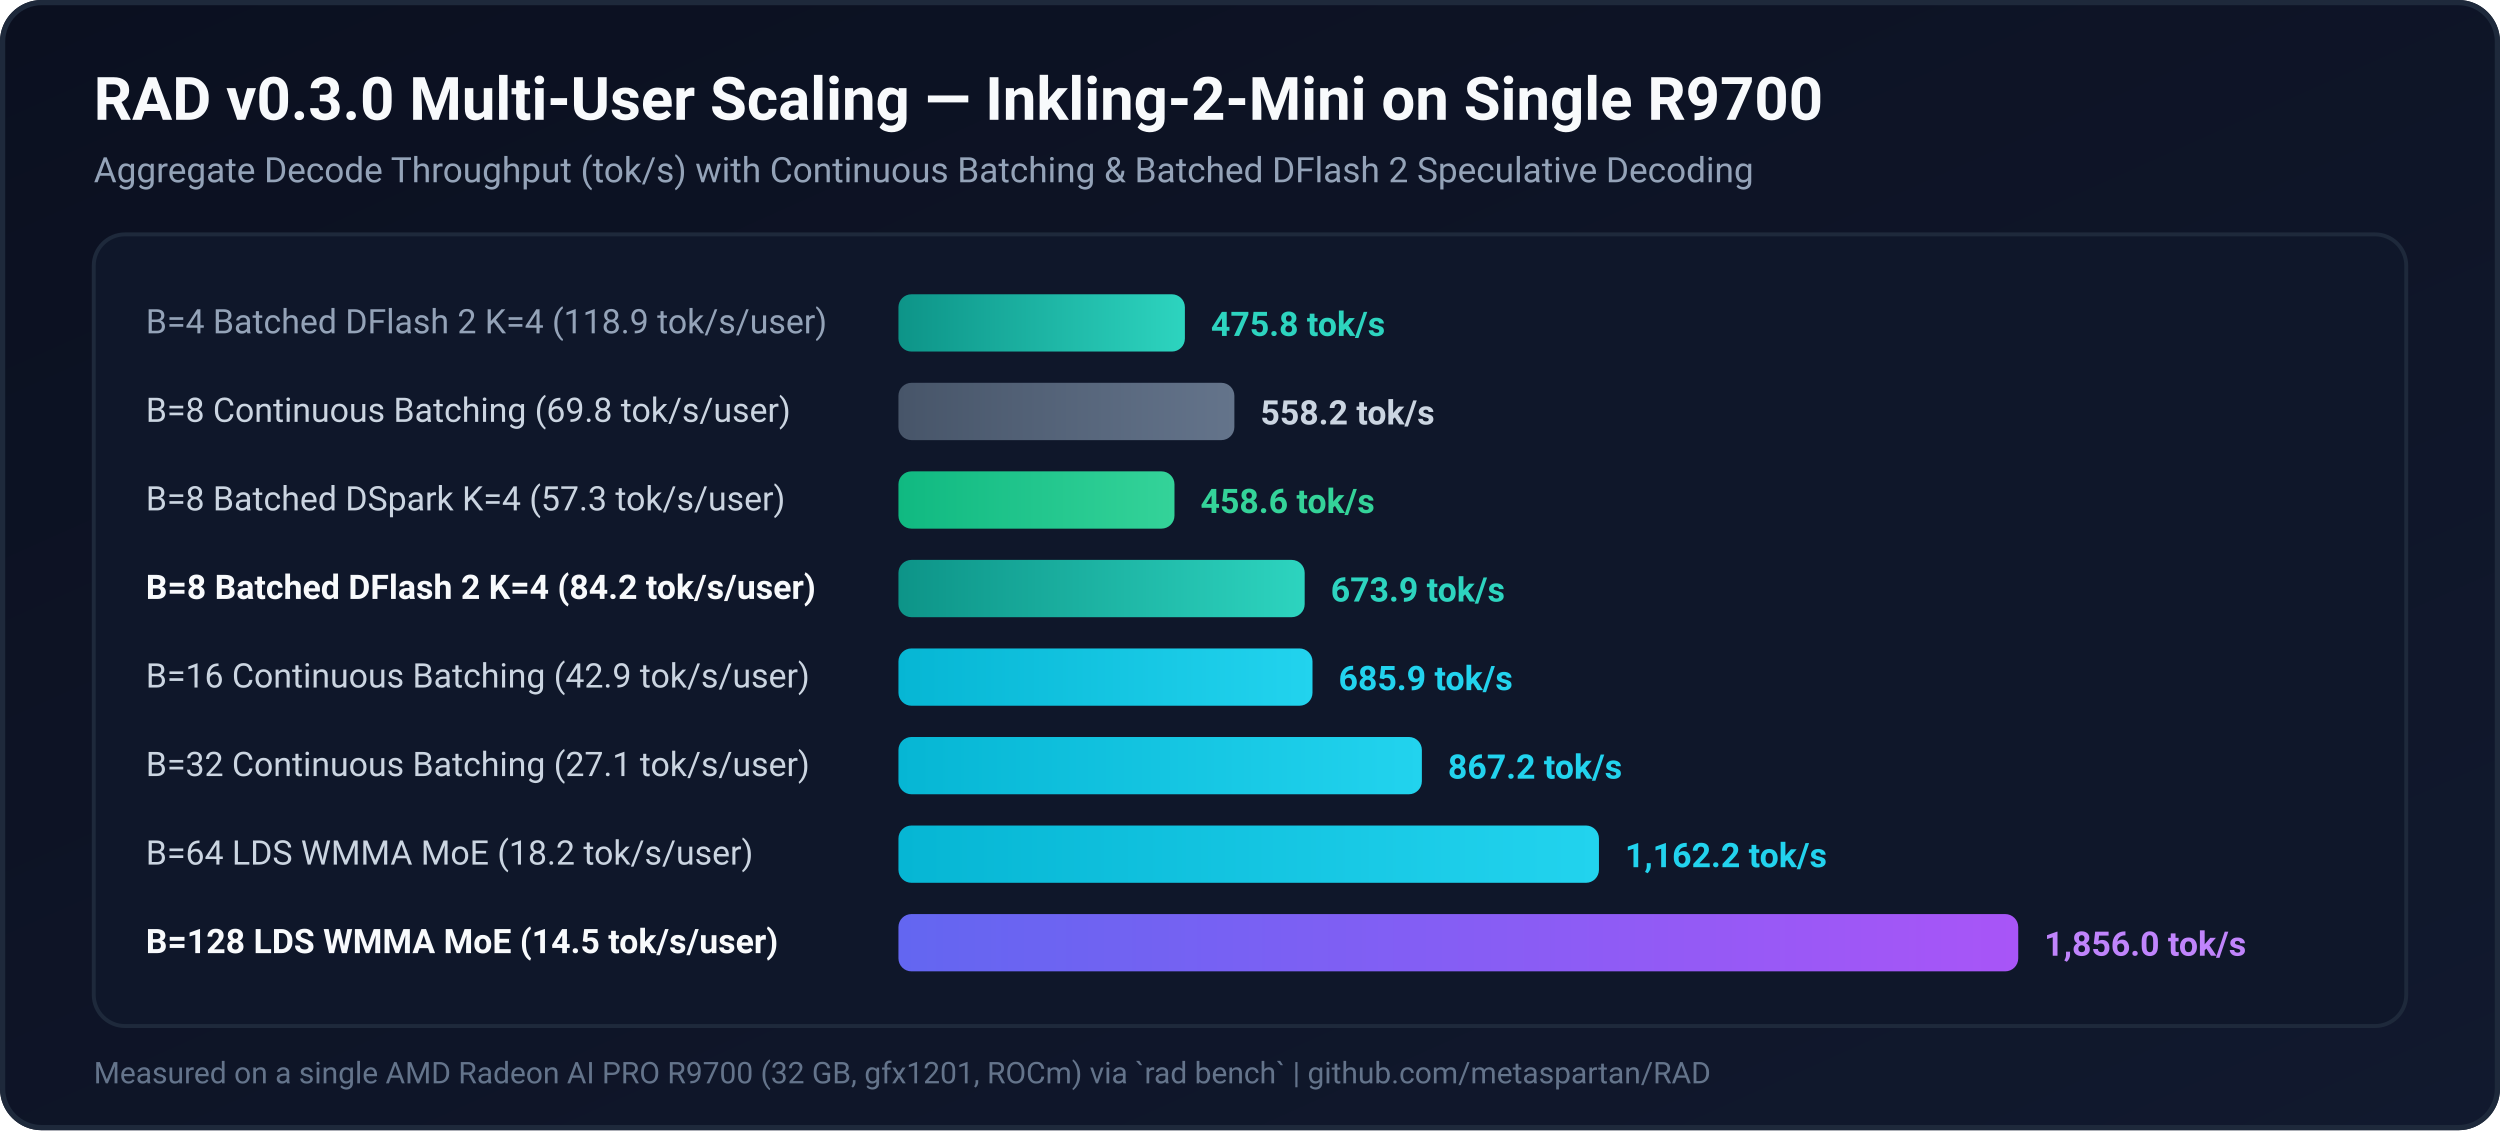
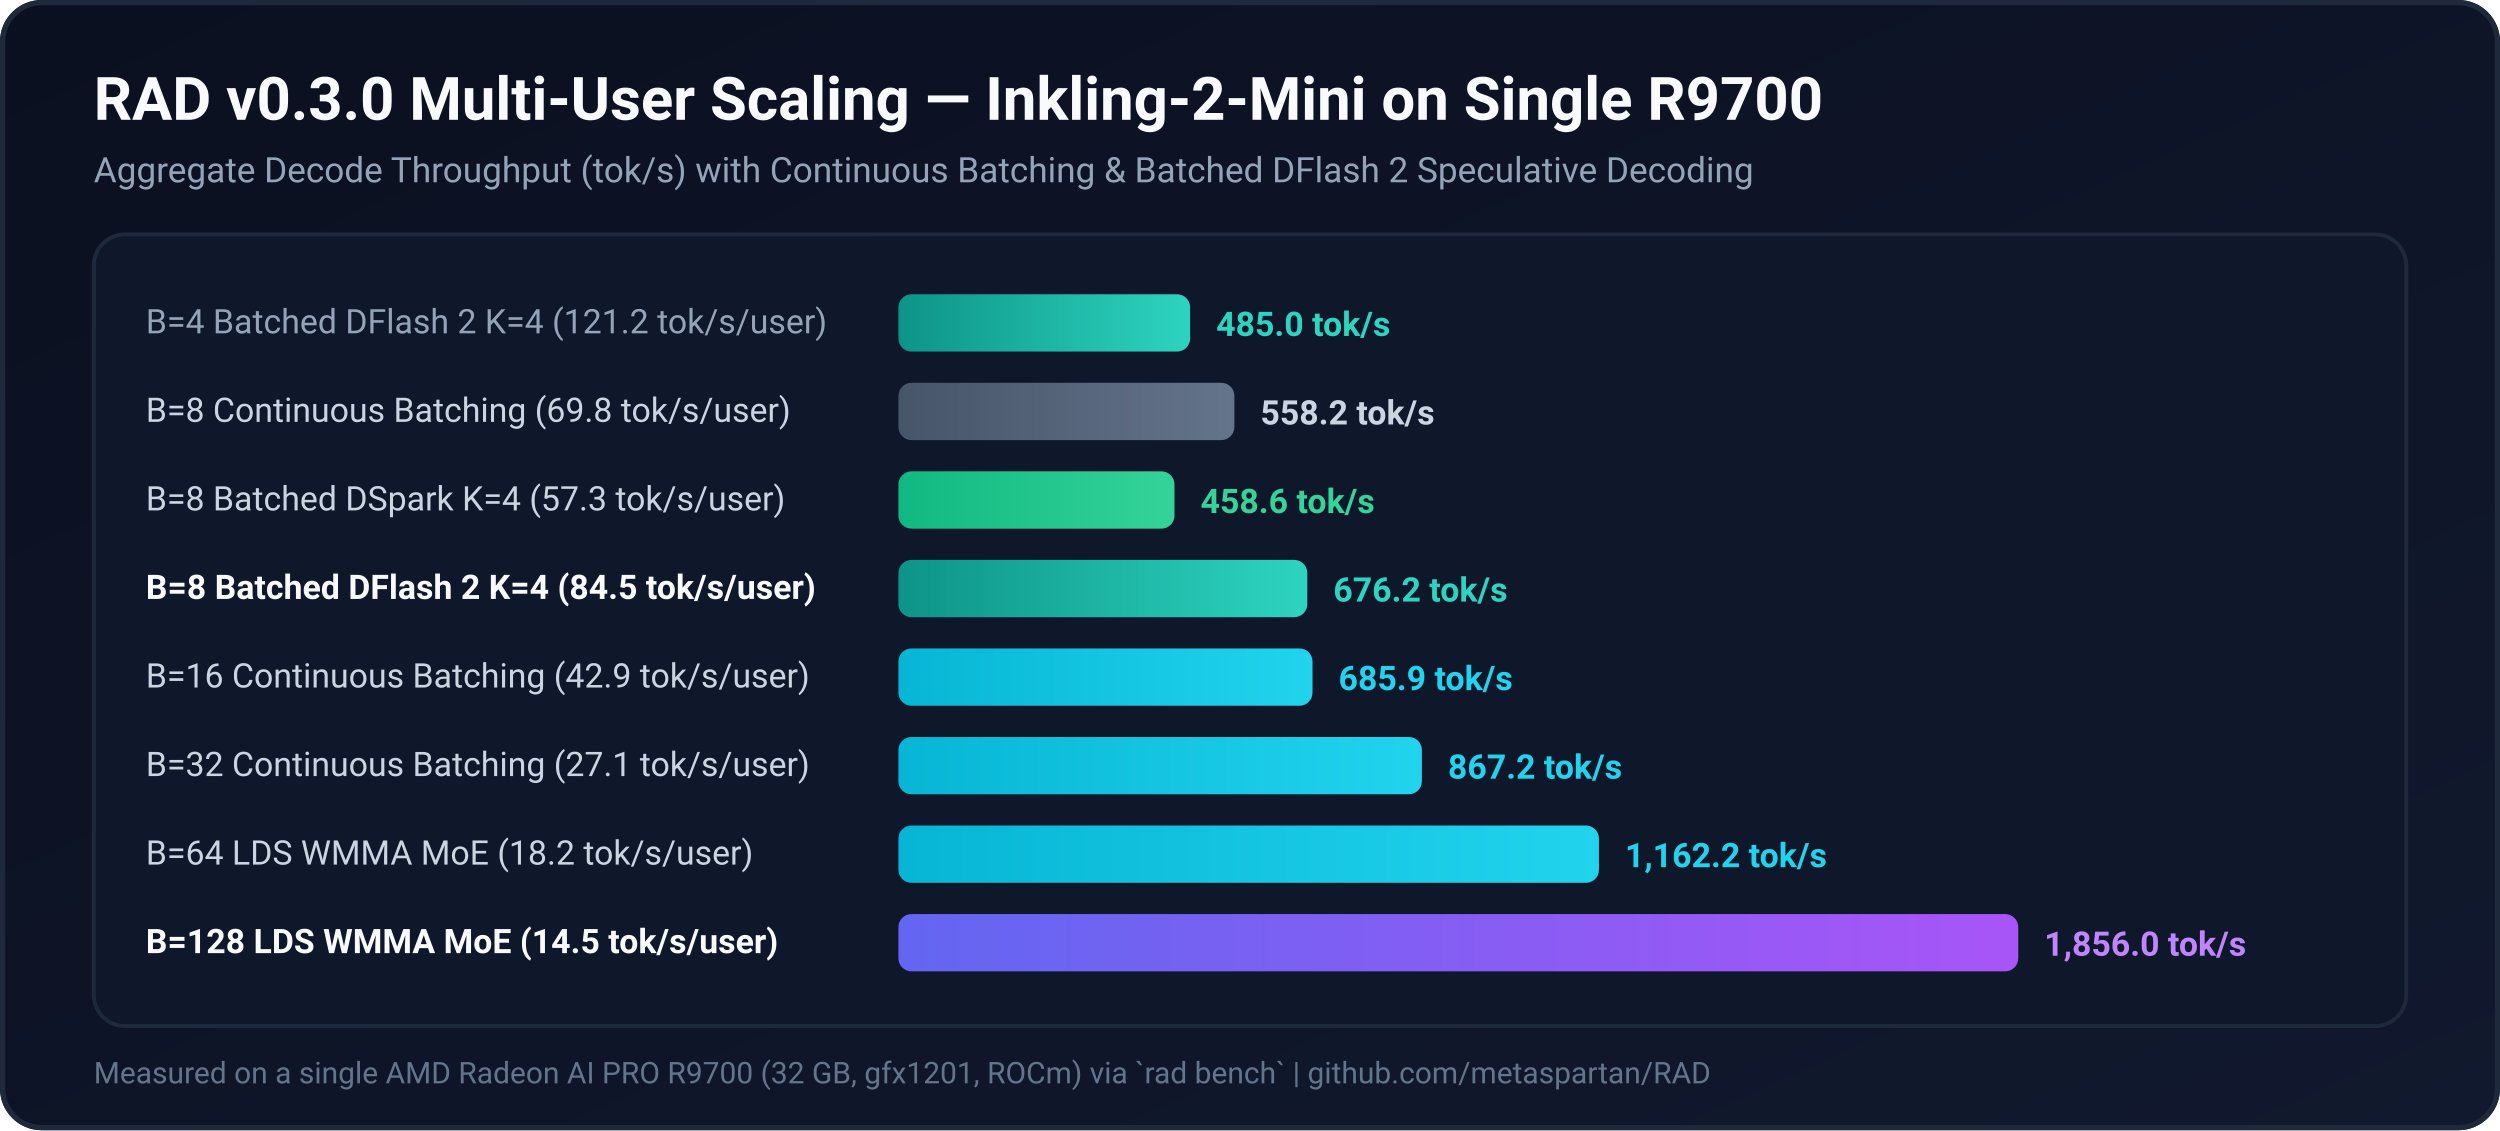
<svg xmlns="http://www.w3.org/2000/svg" viewBox="0 0 960 434" width="960" height="434">
  <defs>
    <linearGradient id="bg" x1="0" y1="0" x2="1" y2="1">
      <stop offset="0%" stop-color="#0b1020" />
      <stop offset="100%" stop-color="#11192e" />
    </linearGradient>
    <linearGradient id="greenGrad" x1="0" y1="0" x2="1" y2="0">
      <stop offset="0%" stop-color="#10b981" />
      <stop offset="100%" stop-color="#34d399" />
    </linearGradient>
    <linearGradient id="tealGrad" x1="0" y1="0" x2="1" y2="0">
      <stop offset="0%" stop-color="#0d9488" />
      <stop offset="100%" stop-color="#2dd4bf" />
    </linearGradient>
    <linearGradient id="cyanGrad" x1="0" y1="0" x2="1" y2="0">
      <stop offset="0%" stop-color="#06b6d4" />
      <stop offset="100%" stop-color="#22d3ee" />
    </linearGradient>
    <linearGradient id="purpleGrad" x1="0" y1="0" x2="1" y2="0">
      <stop offset="0%" stop-color="#6366f1" />
      <stop offset="100%" stop-color="#a855f7" />
    </linearGradient>
    <linearGradient id="slateGrad" x1="0" y1="0" x2="1" y2="0">
      <stop offset="0%" stop-color="#475569" />
      <stop offset="100%" stop-color="#64748b" />
    </linearGradient>
  </defs>
  <rect width="960" height="434" rx="16" fill="url(#bg)" />
  <rect x="1" y="1" width="958" height="432" rx="15" fill="none" stroke="#1e293b" stroke-width="2" />
  <text x="36" y="46" font-family="system-ui, -apple-system, Segoe UI, Roboto, sans-serif" font-size="23" font-weight="700" fill="#f8fafc">RAD v0.3.0 Multi-User Scaling — Inkling-2-Mini on Single R9700</text>
  <text x="36" y="70" font-family="system-ui, -apple-system, Segoe UI, Roboto, sans-serif" font-size="13.5" fill="#94a3b8">Aggregate Decode Throughput (tok/s) with Continuous Batching &amp; Batched DFlash 2 Speculative Decoding</text>
  <rect x="36" y="90" width="888" height="304" rx="12" fill="#0f172a" stroke="#1e293b" stroke-width="1.5" />
-   <text x="56" y="128" font-family="system-ui, -apple-system, Segoe UI, Roboto, sans-serif" font-size="13" fill="#94a3b8">B=4 Batched DFlash 2 K=4 (118.9 tok/s/user)</text>
-   <rect x="345" y="113" width="110" height="22" rx="5" fill="url(#tealGrad)" />
-   <text x="465" y="129" font-family="system-ui, -apple-system, Segoe UI, Roboto, sans-serif" font-size="13" font-weight="700" fill="#2dd4bf">475.8 tok/s</text>
+   <text x="56" y="128" font-family="system-ui, -apple-system, Segoe UI, Roboto, sans-serif" font-size="13" fill="#94a3b8">B=4 Batched DFlash 2 K=4 (121.2 tok/s/user)</text>
+   <rect x="345" y="113" width="112" height="22" rx="5" fill="url(#tealGrad)" />
+   <text x="467" y="129" font-family="system-ui, -apple-system, Segoe UI, Roboto, sans-serif" font-size="13" font-weight="700" fill="#2dd4bf">485.0 tok/s</text>
  <text x="56" y="162" font-family="system-ui, -apple-system, Segoe UI, Roboto, sans-serif" font-size="13" fill="#cbd5e1">B=8 Continuous Batching (69.8 tok/s/user)</text>
  <rect x="345" y="147" width="129" height="22" rx="5" fill="url(#slateGrad)" />
  <text x="484" y="163" font-family="system-ui, -apple-system, Segoe UI, Roboto, sans-serif" font-size="13" font-weight="700" fill="#cbd5e1">558.2 tok/s</text>
  <text x="56" y="196" font-family="system-ui, -apple-system, Segoe UI, Roboto, sans-serif" font-size="13" fill="#cbd5e1">B=8 Batched DSpark K=4 (57.3 tok/s/user)</text>
  <rect x="345" y="181" width="106" height="22" rx="5" fill="url(#greenGrad)" />
  <text x="461" y="197" font-family="system-ui, -apple-system, Segoe UI, Roboto, sans-serif" font-size="13" font-weight="700" fill="#34d399">458.6 tok/s</text>
-   <text x="56" y="230" font-family="system-ui, -apple-system, Segoe UI, Roboto, sans-serif" font-size="13" font-weight="700" fill="#f8fafc">B=8 Batched DFlash 2 K=4 (84.2 tok/s/user)</text>
-   <rect x="345" y="215" width="156" height="22" rx="5" fill="url(#tealGrad)" />
-   <text x="511" y="231" font-family="system-ui, -apple-system, Segoe UI, Roboto, sans-serif" font-size="13" font-weight="700" fill="#2dd4bf">673.9 tok/s</text>
+   <text x="56" y="230" font-family="system-ui, -apple-system, Segoe UI, Roboto, sans-serif" font-size="13" font-weight="700" fill="#f8fafc">B=8 Batched DFlash 2 K=4 (84.5 tok/s/user)</text>
+   <rect x="345" y="215" width="157" height="22" rx="5" fill="url(#tealGrad)" />
+   <text x="512" y="231" font-family="system-ui, -apple-system, Segoe UI, Roboto, sans-serif" font-size="13" font-weight="700" fill="#2dd4bf">676.2 tok/s</text>
  <text x="56" y="264" font-family="system-ui, -apple-system, Segoe UI, Roboto, sans-serif" font-size="13" fill="#cbd5e1">B=16 Continuous Batching (42.9 tok/s/user)</text>
  <rect x="345" y="249" width="159" height="22" rx="5" fill="url(#cyanGrad)" />
  <text x="514" y="265" font-family="system-ui, -apple-system, Segoe UI, Roboto, sans-serif" font-size="13" font-weight="700" fill="#22d3ee">685.9 tok/s</text>
  <text x="56" y="298" font-family="system-ui, -apple-system, Segoe UI, Roboto, sans-serif" font-size="13" fill="#cbd5e1">B=32 Continuous Batching (27.1 tok/s/user)</text>
  <rect x="345" y="283" width="201" height="22" rx="5" fill="url(#cyanGrad)" />
  <text x="556" y="299" font-family="system-ui, -apple-system, Segoe UI, Roboto, sans-serif" font-size="13" font-weight="700" fill="#22d3ee">867.2 tok/s</text>
  <text x="56" y="332" font-family="system-ui, -apple-system, Segoe UI, Roboto, sans-serif" font-size="13" fill="#cbd5e1">B=64 LDS WMMA MoE (18.2 tok/s/user)</text>
  <rect x="345" y="317" width="269" height="22" rx="5" fill="url(#cyanGrad)" />
  <text x="624" y="333" font-family="system-ui, -apple-system, Segoe UI, Roboto, sans-serif" font-size="13" font-weight="700" fill="#22d3ee">1,162.2 tok/s</text>
  <text x="56" y="366" font-family="system-ui, -apple-system, Segoe UI, Roboto, sans-serif" font-size="13" font-weight="700" fill="#f8fafc">B=128 LDS WMMA MoE (14.5 tok/s/user)</text>
  <rect x="345" y="351" width="430" height="22" rx="5" fill="url(#purpleGrad)" />
  <text x="785" y="367" font-family="system-ui, -apple-system, Segoe UI, Roboto, sans-serif" font-size="13" font-weight="700" fill="#c084fc">1,856.0 tok/s</text>
  <text x="36" y="416" font-family="system-ui, -apple-system, Segoe UI, Roboto, sans-serif" font-size="11.5" fill="#64748b">Measured on a single AMD Radeon AI PRO R9700 (32 GB, gfx1201, ROCm) via `rad bench` | github.com/metaspartan/RAD</text>
</svg>
